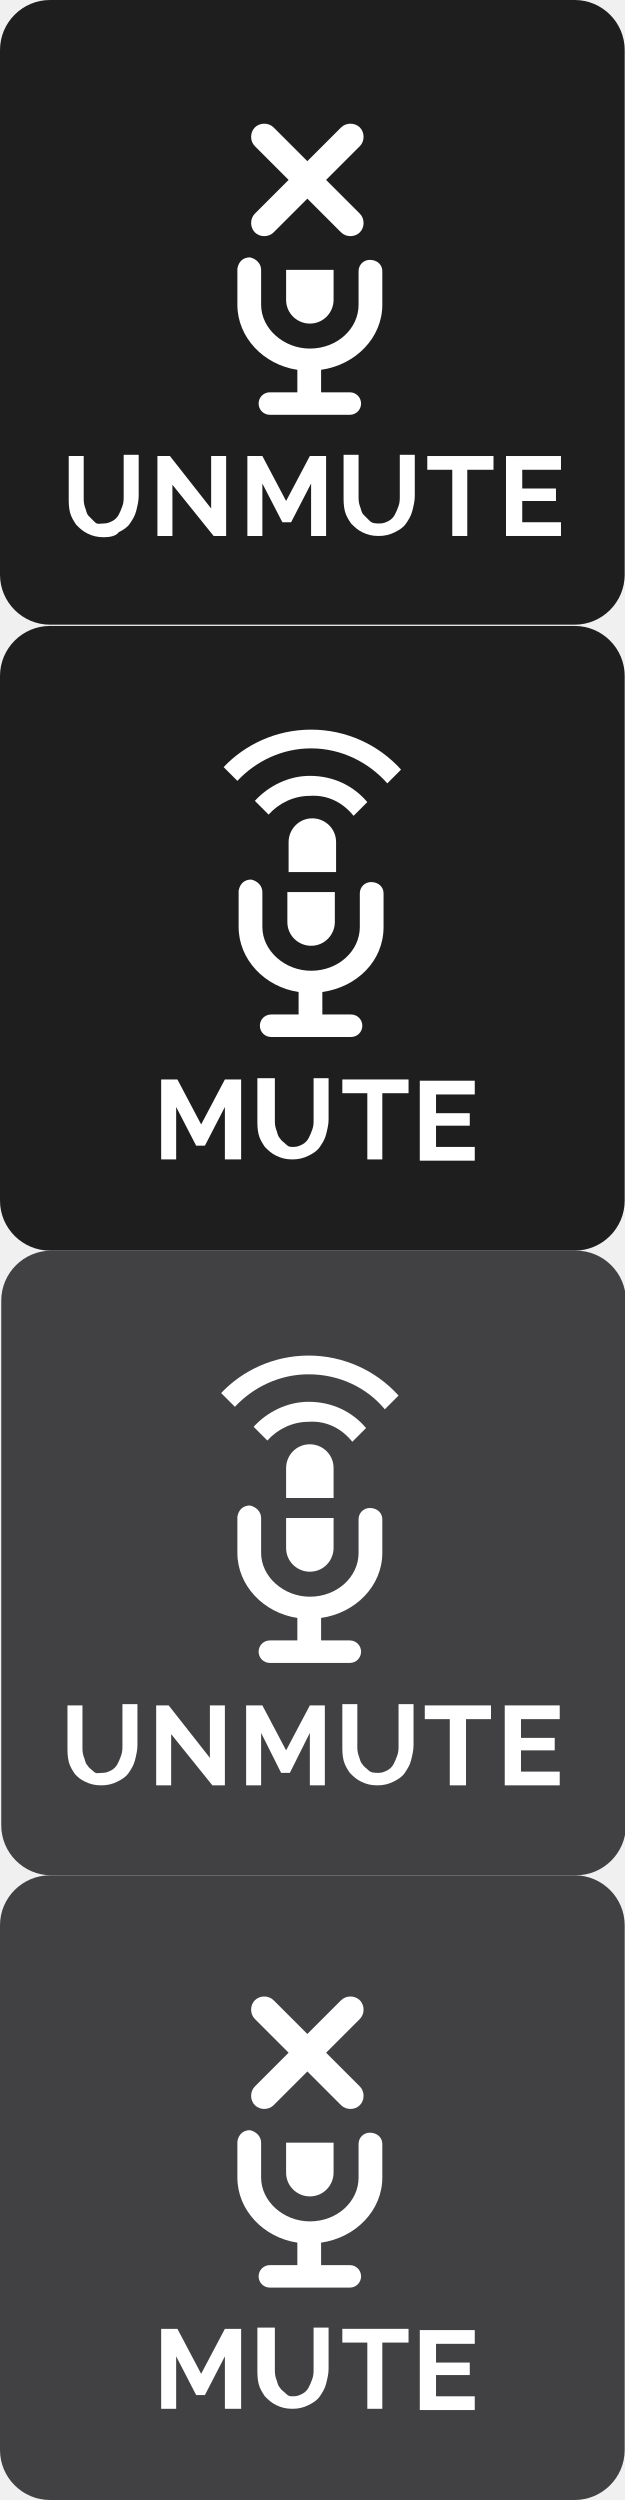
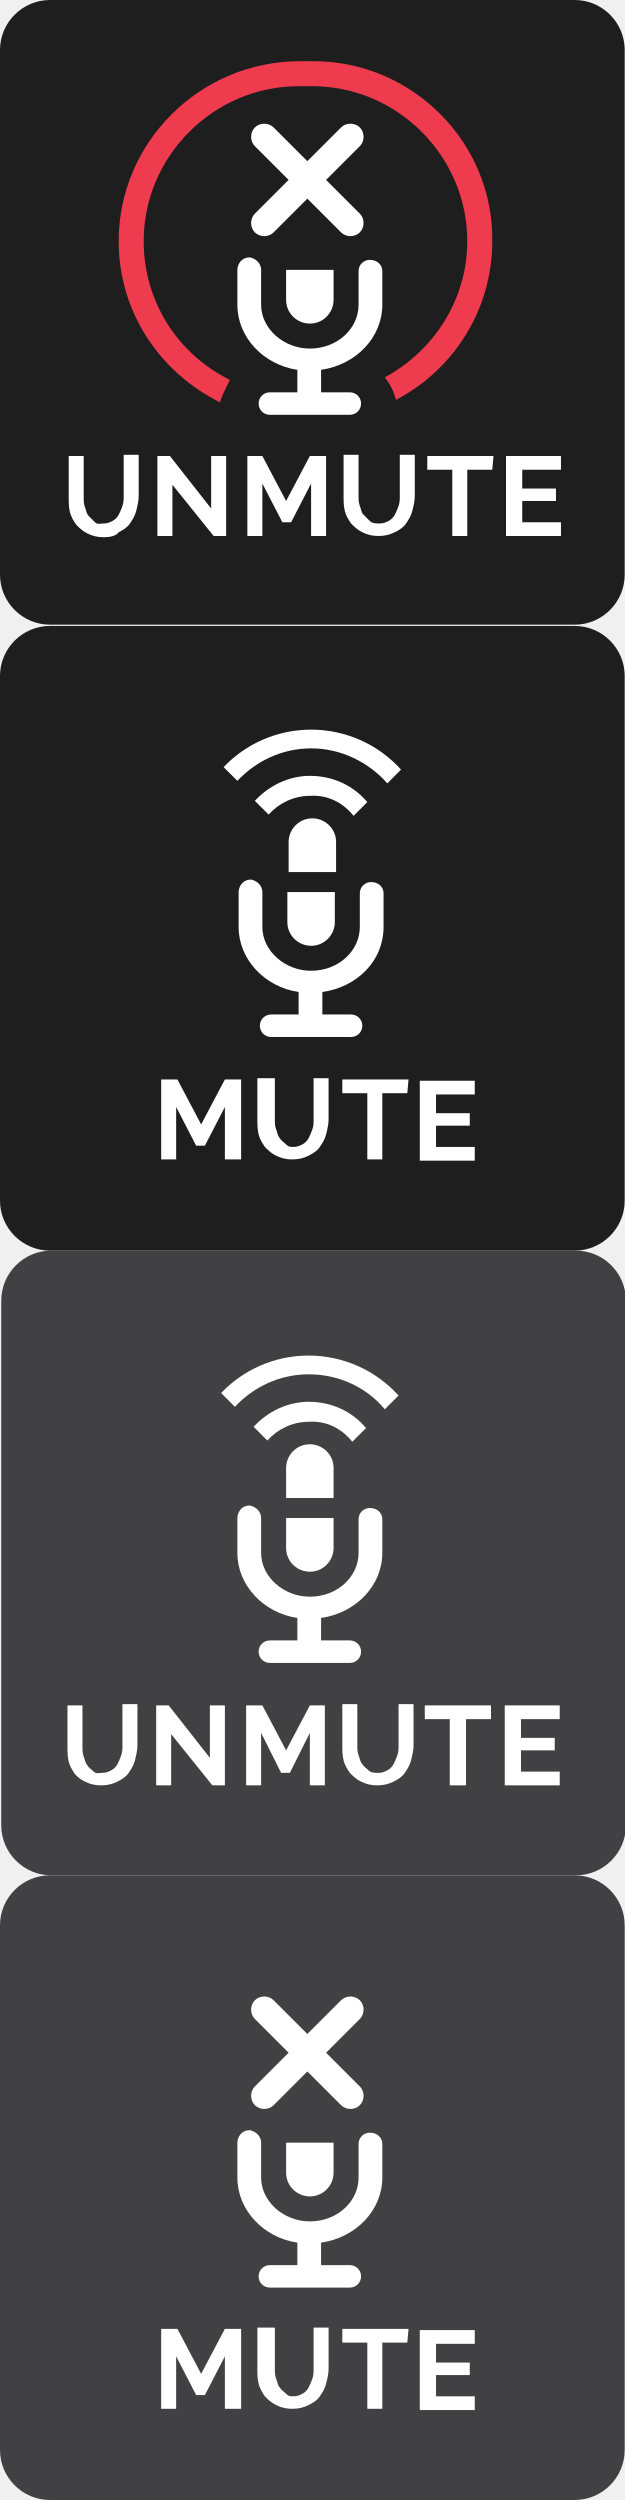
- <svg xmlns="http://www.w3.org/2000/svg" version="1.1" x="0px" y="0px" viewBox="0 0 50 200.1" style="enable-background:new 0 0 50 200.1;" xml:space="preserve">
+ <svg xmlns="http://www.w3.org/2000/svg" version="1.1" id="Layer_1" x="0px" y="0px" viewBox="0 0 50 200.1" style="enable-background:new 0 0 50 200.1;" xml:space="preserve">
  <style type="text/css">
	.st0{fill:#414042;}
	.st1{fill:#1E1E1E;}
	.st2{fill:#FFFFFF;}
+ 	.st3{fill:#EF3B4E;}
</style>
-   <g id="Layer_2">
+   <g id="Layer_3">
+ </g>
+   <g>
    <g>
      <g>
        <path class="st0" d="M50.1,146.1c0,2.2-1.8,4-4,4h-42c-2.2,0-4-1.8-4-4v-42c0-2.2,1.8-4,4-4h42c2.2,0,4,1.8,4,4V146.1z" />
      </g>
    </g>
    <g>
      <g>
        <path class="st0" d="M50,196.1c0,2.2-1.8,4-4,4H4c-2.2,0-4-1.8-4-4v-42c0-2.2,1.8-4,4-4h42c2.2,0,4,1.8,4,4V196.1z" />
      </g>
    </g>
    <g>
      <g>
        <path class="st1" d="M50,46c0,2.2-1.8,4-4,4H4c-2.2,0-4-1.8-4-4V4c0-2.2,1.8-4,4-4h42c2.2,0,4,1.8,4,4V46z" />
      </g>
    </g>
    <g>
      <path class="st1" d="M50,96.1c0,2.2-1.8,4-4,4H4c-2.2,0-4-1.8-4-4v-42c0-2.2,1.8-4,4-4h42c2.2,0,4,1.8,4,4V96.1z" />
    </g>
-   </g>
-   <g id="Layer_3">
- </g>
-   <g id="Layer_1">
    <g>
      <path class="st2" d="M18,192.8v-4.2l-1.6,3.1h-0.7l-1.6-3.1v4.2h-1.2v-6.4h1.3l1.9,3.6l1.9-3.6h1.3v6.4H18z" />
-       <path class="st2" d="M23.5,191.8c0.3,0,0.5-0.1,0.7-0.2s0.4-0.3,0.5-0.5c0.1-0.2,0.2-0.4,0.3-0.7s0.1-0.5,0.1-0.8v-3.3h1.2v3.3    c0,0.4-0.1,0.8-0.2,1.2c-0.1,0.4-0.3,0.7-0.5,1c-0.2,0.3-0.5,0.5-0.9,0.7c-0.4,0.2-0.8,0.3-1.3,0.3c-0.5,0-0.9-0.1-1.3-0.3    c-0.4-0.2-0.6-0.4-0.9-0.7c-0.2-0.3-0.4-0.6-0.5-1c-0.1-0.4-0.1-0.8-0.1-1.2v-3.3H22v3.3c0,0.3,0,0.5,0.1,0.8    c0.1,0.2,0.1,0.5,0.3,0.7c0.1,0.2,0.3,0.3,0.5,0.5S23.2,191.8,23.5,191.8z" />
-       <path class="st2" d="M32.6,187.5h-2v5.3h-1.2v-5.3h-2v-1.1h5.3V187.5z" />
-       <path class="st2" d="M38,191.8v1.1h-4.4v-6.4H38v1.1h-3.1v1.5h2.7v1h-2.7v1.7H38z" />
+       <path class="st2" d="M23.5,191.8c0.3,0,0.5-0.1,0.7-0.2s0.4-0.3,0.5-0.5s0.2-0.4,0.3-0.7s0.1-0.5,0.1-0.8v-3.3h1.2v3.3    c0,0.4-0.1,0.8-0.2,1.2s-0.3,0.7-0.5,1s-0.5,0.5-0.9,0.7s-0.8,0.3-1.3,0.3s-0.9-0.1-1.3-0.3s-0.6-0.4-0.9-0.7    c-0.2-0.3-0.4-0.6-0.5-1s-0.1-0.8-0.1-1.2v-3.3H22v3.3c0,0.3,0,0.5,0.1,0.8c0.1,0.2,0.1,0.5,0.3,0.7c0.1,0.2,0.3,0.3,0.5,0.5    S23.2,191.8,23.5,191.8z" />
+       <path class="st2" d="M32.6,187.5h-2v5.3h-1.2v-5.3h-2v-1.1h5.3L32.6,187.5L32.6,187.5z" />
+       <path class="st2" d="M38,191.8v1.1h-4.4v-6.4H38v1.1h-3.1v1.5h2.7v1h-2.7v1.7L38,191.8L38,191.8z" />
    </g>
    <path class="st2" d="M28.2,115.4l1.1-1.1c-1.1-1.3-2.7-2.1-4.6-2.1c-1.7,0-3.3,0.8-4.4,2c0.4,0.4,0.8,0.8,1.1,1.1   c0.8-0.9,2-1.5,3.3-1.5C26.2,113.7,27.4,114.4,28.2,115.4z" />
-     <path class="st2" d="M30.8,112.8l1.1-1.1c-1.8-2-4.4-3.2-7.2-3.2c-2.8,0-5.3,1.2-7,3c0.4,0.4,0.8,0.8,1.1,1.1   c1.5-1.6,3.6-2.6,5.9-2.6C27.2,110,29.4,111.1,30.8,112.8z" />
-     <path class="st2" d="M26.7,119.9v-2.4c0-1.1-0.9-1.9-1.9-1.9h0c-1.1,0-1.9,0.9-1.9,1.9v2.4H26.7z" />
-     <path class="st2" d="M22.9,121.5v2.4c0,1.1,0.9,1.9,1.9,1.9h0c1.1,0,1.9-0.9,1.9-1.9v-2.4H22.9z" />
-     <path class="st2" d="M30.6,124.3c0,0,0-2.6,0-2.7c0-0.5-0.4-0.9-1-0.9c-0.5,0-0.9,0.4-0.9,0.9c0,0.2,0,2.5,0,2.7   c0,1.9-1.7,3.5-3.9,3.5c-2.1,0-3.9-1.6-3.9-3.5c0-0.2,0-2.6,0-2.8c0-0.5-0.4-0.9-0.9-1c-0.5,0-0.9,0.3-1,0.9c0,0.1,0,2.8,0,2.9   c0,2.6,2.1,4.8,4.8,5.2l0,1.8h-2.2c-0.5,0-0.9,0.4-0.9,0.9c0,0.5,0.4,0.9,0.9,0.9H28c0.5,0,0.9-0.4,0.9-0.9c0-0.5-0.4-0.9-0.9-0.9   h-2.3l0-1.8C28.5,129.1,30.6,126.9,30.6,124.3z" />
+     <path class="st2" d="M30.8,112.8l1.1-1.1c-1.8-2-4.4-3.2-7.2-3.2s-5.3,1.2-7,3c0.4,0.4,0.8,0.8,1.1,1.1c1.5-1.6,3.6-2.6,5.9-2.6   C27.2,110,29.4,111.1,30.8,112.8z" />
+     <path class="st2" d="M26.7,119.9v-2.4c0-1.1-0.9-1.9-1.9-1.9l0,0c-1.1,0-1.9,0.9-1.9,1.9v2.4H26.7z" />
+     <path class="st2" d="M22.9,121.5v2.4c0,1.1,0.9,1.9,1.9,1.9l0,0c1.1,0,1.9-0.9,1.9-1.9v-2.4H22.9z" />
+     <path class="st2" d="M30.6,124.3c0,0,0-2.6,0-2.7c0-0.5-0.4-0.9-1-0.9c-0.5,0-0.9,0.4-0.9,0.9c0,0.2,0,2.5,0,2.7   c0,1.9-1.7,3.5-3.9,3.5c-2.1,0-3.9-1.6-3.9-3.5c0-0.2,0-2.6,0-2.8c0-0.5-0.4-0.9-0.9-1c-0.5,0-0.9,0.3-1,0.9c0,0.1,0,2.8,0,2.9   c0,2.6,2.1,4.8,4.8,5.2v1.8h-2.2c-0.5,0-0.9,0.4-0.9,0.9s0.4,0.9,0.9,0.9H28c0.5,0,0.9-0.4,0.9-0.9s-0.4-0.9-0.9-0.9h-2.3v-1.8   C28.5,129.1,30.6,126.9,30.6,124.3z" />
    <path class="st2" d="M28.3,65.3l1.1-1.1c-1.1-1.3-2.7-2.1-4.6-2.1c-1.7,0-3.3,0.8-4.4,2c0.4,0.4,0.8,0.8,1.1,1.1   c0.8-0.9,2-1.5,3.3-1.5C26.3,63.6,27.5,64.3,28.3,65.3z" />
-     <path class="st2" d="M31,62.7l1.1-1.1c-1.8-2-4.4-3.2-7.2-3.2c-2.8,0-5.3,1.2-7,3c0.4,0.4,0.8,0.8,1.1,1.1c1.5-1.6,3.6-2.6,5.9-2.6   C27.3,59.9,29.5,61,31,62.7z" />
-     <path class="st2" d="M26.9,69.8v-2.4c0-1.1-0.9-1.9-1.9-1.9h0c-1.1,0-1.9,0.9-1.9,1.9v2.4H26.9z" />
-     <path class="st2" d="M23,71.4v2.4c0,1.1,0.9,1.9,1.9,1.9h0c1.1,0,1.9-0.9,1.9-1.9v-2.4H23z" />
-     <path class="st2" d="M30.7,74.2c0,0,0-2.6,0-2.7c0-0.5-0.4-0.9-1-0.9c-0.5,0-0.9,0.4-0.9,0.9c0,0.2,0,2.5,0,2.7   c0,1.9-1.7,3.5-3.9,3.5c-2.1,0-3.9-1.6-3.9-3.5c0-0.2,0-2.6,0-2.8c0-0.5-0.4-0.9-0.9-1c-0.5,0-0.9,0.3-1,0.9c0,0.1,0,2.8,0,2.9   c0,2.6,2.1,4.8,4.8,5.2l0,1.8h-2.2c-0.5,0-0.9,0.4-0.9,0.9c0,0.5,0.4,0.9,0.9,0.9h6.4c0.5,0,0.9-0.4,0.9-0.9c0-0.5-0.4-0.9-0.9-0.9   h-2.3l0-1.8C28.6,79,30.7,76.9,30.7,74.2z" />
+     <path class="st2" d="M31,62.7l1.1-1.1c-1.8-2-4.4-3.2-7.2-3.2s-5.3,1.2-7,3c0.4,0.4,0.8,0.8,1.1,1.1c1.5-1.6,3.6-2.6,5.9-2.6   C27.3,59.9,29.5,61,31,62.7z" />
+     <path class="st2" d="M26.9,69.8v-2.4c0-1.1-0.9-1.9-1.9-1.9l0,0c-1.1,0-1.9,0.9-1.9,1.9v2.4H26.9z" />
+     <path class="st2" d="M23,71.4v2.4c0,1.1,0.9,1.9,1.9,1.9l0,0c1.1,0,1.9-0.9,1.9-1.9v-2.4H23z" />
+     <path class="st2" d="M30.7,74.2c0,0,0-2.6,0-2.7c0-0.5-0.4-0.9-1-0.9c-0.5,0-0.9,0.4-0.9,0.9c0,0.2,0,2.5,0,2.7   c0,1.9-1.7,3.5-3.9,3.5c-2.1,0-3.9-1.6-3.9-3.5c0-0.2,0-2.6,0-2.8c0-0.5-0.4-0.9-0.9-1c-0.5,0-0.9,0.3-1,0.9c0,0.1,0,2.8,0,2.9   c0,2.6,2.1,4.8,4.8,5.2v1.8h-2.2c-0.5,0-0.9,0.4-0.9,0.9s0.4,0.9,0.9,0.9h6.4c0.5,0,0.9-0.4,0.9-0.9s-0.4-0.9-0.9-0.9h-2.3v-1.8   C28.6,79,30.7,76.9,30.7,74.2z" />
    <g>
      <path class="st2" d="M18,92.8v-4.2l-1.6,3.1h-0.7l-1.6-3.1v4.2h-1.2v-6.4h1.3l1.9,3.6l1.9-3.6h1.3v6.4H18z" />
-       <path class="st2" d="M23.5,91.8c0.3,0,0.5-0.1,0.7-0.2s0.4-0.3,0.5-0.5c0.1-0.2,0.2-0.4,0.3-0.7s0.1-0.5,0.1-0.8v-3.3h1.2v3.3    c0,0.4-0.1,0.8-0.2,1.2c-0.1,0.4-0.3,0.7-0.5,1c-0.2,0.3-0.5,0.5-0.9,0.7c-0.4,0.2-0.8,0.3-1.3,0.3c-0.5,0-0.9-0.1-1.3-0.3    c-0.4-0.2-0.6-0.4-0.9-0.7c-0.2-0.3-0.4-0.6-0.5-1c-0.1-0.4-0.1-0.8-0.1-1.2v-3.3H22v3.3c0,0.3,0,0.5,0.1,0.8    c0.1,0.2,0.1,0.5,0.3,0.7c0.1,0.2,0.3,0.3,0.5,0.5S23.2,91.8,23.5,91.8z" />
-       <path class="st2" d="M32.6,87.5h-2v5.3h-1.2v-5.3h-2v-1.1h5.3V87.5z" />
-       <path class="st2" d="M38,91.8v1.1h-4.4v-6.4H38v1.1h-3.1v1.5h2.7v1h-2.7v1.7H38z" />
+       <path class="st2" d="M23.5,91.8c0.3,0,0.5-0.1,0.7-0.2s0.4-0.3,0.5-0.5s0.2-0.4,0.3-0.7s0.1-0.5,0.1-0.8v-3.3h1.2v3.3    c0,0.4-0.1,0.8-0.2,1.2c-0.1,0.4-0.3,0.7-0.5,1s-0.5,0.5-0.9,0.7s-0.8,0.3-1.3,0.3s-0.9-0.1-1.3-0.3c-0.4-0.2-0.6-0.4-0.9-0.7    c-0.2-0.3-0.4-0.6-0.5-1s-0.1-0.8-0.1-1.2v-3.3H22v3.3c0,0.3,0,0.5,0.1,0.8c0.1,0.2,0.1,0.5,0.3,0.7c0.1,0.2,0.3,0.3,0.5,0.5    S23.2,91.8,23.5,91.8z" />
+       <path class="st2" d="M32.6,87.5h-2v5.3h-1.2v-5.3h-2v-1.1h5.3L32.6,87.5L32.6,87.5z" />
+       <path class="st2" d="M38,91.8v1.1h-4.4v-6.4H38v1.1h-3.1v1.5h2.7v1h-2.7v1.7C34.9,91.8,38,91.8,38,91.8z" />
    </g>
+     <path class="st3" d="M25.1,4.9h-1.1C16,4.9,9.5,11.4,9.5,19.3c0,5.7,3.3,10.5,8.1,12.9c0.2-0.6,0.5-1.2,0.8-1.8   c-4.1-2-6.9-6.2-6.9-11.1c0-6.8,5.6-12.4,12.4-12.4h1.1c6.8,0,12.4,5.6,12.4,12.4c0,4.7-2.7,8.8-6.6,10.9c0.4,0.5,0.7,1.1,0.9,1.8   c4.6-2.4,7.7-7.2,7.7-12.7C39.5,11.4,33,4.9,25.1,4.9z" />
    <g>
-       <path class="st2" d="M8.3,41.9c0.3,0,0.5-0.1,0.7-0.2s0.4-0.3,0.5-0.5c0.1-0.2,0.2-0.4,0.3-0.7s0.1-0.5,0.1-0.8v-3.3h1.2v3.3    c0,0.4-0.1,0.8-0.2,1.2c-0.1,0.4-0.3,0.7-0.5,1c-0.2,0.3-0.5,0.5-0.9,0.7C9.3,42.9,8.8,43,8.3,43c-0.5,0-0.9-0.1-1.3-0.3    c-0.4-0.2-0.6-0.4-0.9-0.7c-0.2-0.3-0.4-0.6-0.5-1c-0.1-0.4-0.1-0.8-0.1-1.2v-3.3h1.2v3.3c0,0.3,0,0.5,0.1,0.8    c0.1,0.2,0.1,0.5,0.3,0.7s0.3,0.3,0.5,0.5S8,41.9,8.3,41.9z" />
+       <path class="st2" d="M8.3,41.9c0.3,0,0.5-0.1,0.7-0.2s0.4-0.3,0.5-0.5s0.2-0.4,0.3-0.7s0.1-0.5,0.1-0.8v-3.3h1.2v3.3    c0,0.4-0.1,0.8-0.2,1.2c-0.1,0.4-0.3,0.7-0.5,1s-0.5,0.5-0.9,0.7C9.3,42.9,8.8,43,8.3,43S7.4,42.9,7,42.7S6.4,42.3,6.1,42    c-0.2-0.3-0.4-0.6-0.5-1s-0.1-0.8-0.1-1.2v-3.3h1.2v3.3c0,0.3,0,0.5,0.1,0.8c0.1,0.2,0.1,0.5,0.3,0.7s0.3,0.3,0.5,0.5    S8,41.9,8.3,41.9z" />
      <path class="st2" d="M13.8,38.8v4.1h-1.2v-6.4h1l3.3,4.2v-4.2h1.2v6.4h-1L13.8,38.8z" />
-       <path class="st2" d="M24.9,42.9v-4.2l-1.6,3.1h-0.7l-1.6-3.1v4.2h-1.2v-6.4H21l1.9,3.6l1.9-3.6h1.3v6.4H24.9z" />
-       <path class="st2" d="M30.4,41.9c0.3,0,0.5-0.1,0.7-0.2s0.4-0.3,0.5-0.5c0.1-0.2,0.2-0.4,0.3-0.7s0.1-0.5,0.1-0.8v-3.3h1.2v3.3    c0,0.4-0.1,0.8-0.2,1.2c-0.1,0.4-0.3,0.7-0.5,1c-0.2,0.3-0.5,0.5-0.9,0.7c-0.4,0.2-0.8,0.3-1.3,0.3c-0.5,0-0.9-0.1-1.3-0.3    c-0.4-0.2-0.6-0.4-0.9-0.7c-0.2-0.3-0.4-0.6-0.5-1c-0.1-0.4-0.1-0.8-0.1-1.2v-3.3h1.2v3.3c0,0.3,0,0.5,0.1,0.8    c0.1,0.2,0.1,0.5,0.3,0.7s0.3,0.3,0.5,0.5S30.1,41.9,30.4,41.9z" />
-       <path class="st2" d="M39.4,37.6h-2v5.3h-1.2v-5.3h-2v-1.1h5.3V37.6z" />
-       <path class="st2" d="M44.9,41.8v1.1h-4.4v-6.4h4.4v1.1h-3.1v1.5h2.7v1h-2.7v1.7H44.9z" />
+       <path class="st2" d="M24.9,42.9v-4.2l-1.6,3.1h-0.7L21,38.7v4.2h-1.2v-6.4H21l1.9,3.6l1.9-3.6h1.3v6.4H24.9z" />
+       <path class="st2" d="M30.4,41.9c0.3,0,0.5-0.1,0.7-0.2s0.4-0.3,0.5-0.5s0.2-0.4,0.3-0.7S32,40,32,39.7v-3.3h1.2v3.3    c0,0.4-0.1,0.8-0.2,1.2c-0.1,0.4-0.3,0.7-0.5,1s-0.5,0.5-0.9,0.7s-0.8,0.3-1.3,0.3s-0.9-0.1-1.3-0.3s-0.6-0.4-0.9-0.7    c-0.2-0.3-0.4-0.6-0.5-1s-0.1-0.8-0.1-1.2v-3.3h1.2v3.3c0,0.3,0,0.5,0.1,0.8c0.1,0.2,0.1,0.5,0.3,0.7s0.3,0.3,0.5,0.5    S30.1,41.9,30.4,41.9z" />
+       <path class="st2" d="M39.4,37.6h-2v5.3h-1.2v-5.3h-2v-1.1h5.3L39.4,37.6L39.4,37.6z" />
+       <path class="st2" d="M44.9,41.8v1.1h-4.4v-6.4h4.4v1.1h-3.1v1.5h2.7v1h-2.7v1.7C41.8,41.8,44.9,41.8,44.9,41.8z" />
    </g>
    <g>
      <g>
-         <polygon class="st2" points="27.3,18.7 27.3,18.7 27.3,18.7    " />
-         <path class="st2" d="M26.1,14.4l2.7-2.7c0.4-0.4,0.4-1.1,0-1.5c-0.4-0.4-1.1-0.4-1.5,0l-2.7,2.7l-2.7-2.7c-0.4-0.4-1.1-0.4-1.5,0     s-0.4,1.1,0,1.5l2.7,2.7l-2.7,2.7c-0.4,0.4-0.4,1.1,0,1.5c0.4,0.4,1.1,0.4,1.5,0l2.7-2.7l2.7,2.7c0.4,0.4,1.1,0.4,1.5,0     c0.4-0.4,0.4-1.1,0-1.5L26.1,14.4z" />
+         <path class="st2" d="M27.3,18.7L27.3,18.7L27.3,18.7z" />
+         <path class="st2" d="M26.1,14.4l2.7-2.7c0.4-0.4,0.4-1.1,0-1.5s-1.1-0.4-1.5,0l-2.7,2.7l-2.7-2.7c-0.4-0.4-1.1-0.4-1.5,0     s-0.4,1.1,0,1.5l2.7,2.7l-2.7,2.7c-0.4,0.4-0.4,1.1,0,1.5s1.1,0.4,1.5,0l2.7-2.7l2.7,2.7c0.4,0.4,1.1,0.4,1.5,0s0.4-1.1,0-1.5     L26.1,14.4z" />
      </g>
-       <path class="st2" d="M22.9,21.6V24c0,1.1,0.9,1.9,1.9,1.9h0c1.1,0,1.9-0.9,1.9-1.9v-2.4H22.9z" />
-       <path class="st2" d="M30.6,24.4c0,0,0-2.6,0-2.7c0-0.5-0.4-0.9-1-0.9c-0.5,0-0.9,0.4-0.9,0.9c0,0.2,0,2.5,0,2.7    c0,1.9-1.7,3.5-3.9,3.5c-2.1,0-3.9-1.6-3.9-3.5c0-0.2,0-2.6,0-2.8c0-0.5-0.4-0.9-0.9-1c-0.5,0-0.9,0.3-1,0.9c0,0.1,0,2.8,0,2.9    c0,2.6,2.1,4.8,4.8,5.2l0,1.8h-2.2c-0.5,0-0.9,0.4-0.9,0.9c0,0.5,0.4,0.9,0.9,0.9H28c0.5,0,0.9-0.4,0.9-0.9c0-0.5-0.4-0.9-0.9-0.9    h-2.3l0-1.8C28.5,29.2,30.6,27,30.6,24.4z" />
+       <path class="st2" d="M22.9,21.6V24c0,1.1,0.9,1.9,1.9,1.9l0,0c1.1,0,1.9-0.9,1.9-1.9v-2.4H22.9z" />
+       <path class="st2" d="M30.6,24.4c0,0,0-2.6,0-2.7c0-0.5-0.4-0.9-1-0.9c-0.5,0-0.9,0.4-0.9,0.9c0,0.2,0,2.5,0,2.7    c0,1.9-1.7,3.5-3.9,3.5c-2.1,0-3.9-1.6-3.9-3.5c0-0.2,0-2.6,0-2.8c0-0.5-0.4-0.9-0.9-1c-0.5,0-0.9,0.3-1,0.9c0,0.1,0,2.8,0,2.9    c0,2.6,2.1,4.8,4.8,5.2v1.8h-2.2c-0.5,0-0.9,0.4-0.9,0.9c0,0.5,0.4,0.9,0.9,0.9H28c0.5,0,0.9-0.4,0.9-0.9s-0.4-0.9-0.9-0.9h-2.3    v-1.8C28.5,29.2,30.6,27,30.6,24.4z" />
    </g>
    <g>
      <g>
-         <polygon class="st2" points="27.3,168.6 27.3,168.6 27.3,168.6    " />
-         <path class="st2" d="M26.1,164.3l2.7-2.7c0.4-0.4,0.4-1.1,0-1.5c-0.4-0.4-1.1-0.4-1.5,0l-2.7,2.7l-2.7-2.7     c-0.4-0.4-1.1-0.4-1.5,0c-0.4,0.4-0.4,1.1,0,1.5l2.7,2.7l-2.7,2.7c-0.4,0.4-0.4,1.1,0,1.5c0.4,0.4,1.1,0.4,1.5,0l2.7-2.7l2.7,2.7     c0.4,0.4,1.1,0.4,1.5,0c0.4-0.4,0.4-1.1,0-1.5L26.1,164.3z" />
+         <path class="st2" d="M27.3,168.6L27.3,168.6L27.3,168.6z" />
+         <path class="st2" d="M26.1,164.3l2.7-2.7c0.4-0.4,0.4-1.1,0-1.5s-1.1-0.4-1.5,0l-2.7,2.7l-2.7-2.7c-0.4-0.4-1.1-0.4-1.5,0     s-0.4,1.1,0,1.5l2.7,2.7l-2.7,2.7c-0.4,0.4-0.4,1.1,0,1.5s1.1,0.4,1.5,0l2.7-2.7l2.7,2.7c0.4,0.4,1.1,0.4,1.5,0s0.4-1.1,0-1.5     L26.1,164.3z" />
      </g>
-       <path class="st2" d="M22.9,171.5v2.4c0,1.1,0.9,1.9,1.9,1.9h0c1.1,0,1.9-0.9,1.9-1.9v-2.4H22.9z" />
-       <path class="st2" d="M30.6,174.3c0,0,0-2.6,0-2.7c0-0.5-0.4-0.9-1-0.9c-0.5,0-0.9,0.4-0.9,0.9c0,0.2,0,2.5,0,2.7    c0,1.9-1.7,3.5-3.9,3.5c-2.1,0-3.9-1.6-3.9-3.5c0-0.2,0-2.6,0-2.8c0-0.5-0.4-0.9-0.9-1c-0.5,0-0.9,0.3-1,0.9c0,0.1,0,2.8,0,2.9    c0,2.6,2.1,4.8,4.8,5.2l0,1.8h-2.2c-0.5,0-0.9,0.4-0.9,0.9c0,0.5,0.4,0.9,0.9,0.9H28c0.5,0,0.9-0.4,0.9-0.9c0-0.5-0.4-0.9-0.9-0.9    h-2.3l0-1.8C28.5,179.1,30.6,176.9,30.6,174.3z" />
+       <path class="st2" d="M22.9,171.5v2.4c0,1.1,0.9,1.9,1.9,1.9l0,0c1.1,0,1.9-0.9,1.9-1.9v-2.4H22.9z" />
+       <path class="st2" d="M30.6,174.3c0,0,0-2.6,0-2.7c0-0.5-0.4-0.9-1-0.9c-0.5,0-0.9,0.4-0.9,0.9c0,0.2,0,2.5,0,2.7    c0,1.9-1.7,3.5-3.9,3.5c-2.1,0-3.9-1.6-3.9-3.5c0-0.2,0-2.6,0-2.8c0-0.5-0.4-0.9-0.9-1c-0.5,0-0.9,0.3-1,0.9c0,0.1,0,2.8,0,2.9    c0,2.6,2.1,4.8,4.8,5.2v1.8h-2.2c-0.5,0-0.9,0.4-0.9,0.9s0.4,0.9,0.9,0.9H28c0.5,0,0.9-0.4,0.9-0.9s-0.4-0.9-0.9-0.9h-2.3v-1.8    C28.5,179.1,30.6,176.9,30.6,174.3z" />
    </g>
    <g>
-       <path class="st2" d="M8.2,141.9c0.3,0,0.5-0.1,0.7-0.2s0.4-0.3,0.5-0.5c0.1-0.2,0.2-0.4,0.3-0.7s0.1-0.5,0.1-0.8v-3.3H11v3.3    c0,0.4-0.1,0.8-0.2,1.2c-0.1,0.4-0.3,0.7-0.5,1c-0.2,0.3-0.5,0.5-0.9,0.7c-0.4,0.2-0.8,0.3-1.3,0.3c-0.5,0-0.9-0.1-1.3-0.3    S6.3,142.3,6,142c-0.2-0.3-0.4-0.6-0.5-1c-0.1-0.4-0.1-0.8-0.1-1.2v-3.3h1.2v3.3c0,0.3,0,0.5,0.1,0.8c0.1,0.2,0.1,0.5,0.3,0.7    c0.1,0.2,0.3,0.3,0.5,0.5S7.9,141.9,8.2,141.9z" />
+       <path class="st2" d="M8.2,141.9c0.3,0,0.5-0.1,0.7-0.2s0.4-0.3,0.5-0.5s0.2-0.4,0.3-0.7s0.1-0.5,0.1-0.8v-3.3H11v3.3    c0,0.4-0.1,0.8-0.2,1.2c-0.1,0.4-0.3,0.7-0.5,1s-0.5,0.5-0.9,0.7s-0.8,0.3-1.3,0.3s-0.9-0.1-1.3-0.3S6.3,142.3,6,142    c-0.2-0.3-0.4-0.6-0.5-1s-0.1-0.8-0.1-1.2v-3.3h1.2v3.3c0,0.3,0,0.5,0.1,0.8c0.1,0.2,0.1,0.5,0.3,0.7c0.1,0.2,0.3,0.3,0.5,0.5    S7.9,141.9,8.2,141.9z" />
      <path class="st2" d="M13.7,138.8v4.1h-1.2v-6.4h1l3.3,4.2v-4.2H18v6.4h-1L13.7,138.8z" />
-       <path class="st2" d="M24.8,142.9v-4.2l-1.6,3.2h-0.7l-1.6-3.2v4.2h-1.2v-6.4h1.3l1.9,3.6l1.9-3.6H26v6.4H24.8z" />
-       <path class="st2" d="M30.3,141.9c0.3,0,0.5-0.1,0.7-0.2s0.4-0.3,0.5-0.5c0.1-0.2,0.2-0.4,0.3-0.7s0.1-0.5,0.1-0.8v-3.3h1.2v3.3    c0,0.4-0.1,0.8-0.2,1.2c-0.1,0.4-0.3,0.7-0.5,1c-0.2,0.3-0.5,0.5-0.9,0.7c-0.4,0.2-0.8,0.3-1.3,0.3c-0.5,0-0.9-0.1-1.3-0.3    s-0.6-0.4-0.9-0.7c-0.2-0.3-0.4-0.6-0.5-1c-0.1-0.4-0.1-0.8-0.1-1.2v-3.3h1.2v3.3c0,0.3,0,0.5,0.1,0.8c0.1,0.2,0.1,0.5,0.3,0.7    c0.1,0.2,0.3,0.3,0.5,0.5S30,141.9,30.3,141.9z" />
+       <path class="st2" d="M24.8,142.9v-4.2l-1.6,3.2h-0.7l-1.6-3.2v4.2h-1.2v-6.4H21l1.9,3.6l1.9-3.6H26v6.4H24.8z" />
+       <path class="st2" d="M30.3,141.9c0.3,0,0.5-0.1,0.7-0.2s0.4-0.3,0.5-0.5s0.2-0.4,0.3-0.7s0.1-0.5,0.1-0.8v-3.3h1.2v3.3    c0,0.4-0.1,0.8-0.2,1.2c-0.1,0.4-0.3,0.7-0.5,1s-0.5,0.5-0.9,0.7s-0.8,0.3-1.3,0.3s-0.9-0.1-1.3-0.3s-0.6-0.4-0.9-0.7    c-0.2-0.3-0.4-0.6-0.5-1s-0.1-0.8-0.1-1.2v-3.3h1.2v3.3c0,0.3,0,0.5,0.1,0.8c0.1,0.2,0.1,0.5,0.3,0.7c0.1,0.2,0.3,0.3,0.5,0.5    S30,141.9,30.3,141.9z" />
      <path class="st2" d="M39.3,137.6h-2v5.3H36v-5.3h-2v-1.1h5.3V137.6z" />
-       <path class="st2" d="M44.8,141.8v1.1h-4.4v-6.4h4.4v1.1h-3.1v1.5h2.7v1h-2.7v1.7H44.8z" />
+       <path class="st2" d="M44.8,141.8v1.1h-4.4v-6.4h4.4v1.1h-3.1v1.5h2.7v1h-2.7v1.7L44.8,141.8L44.8,141.8z" />
    </g>
  </g>
</svg>
